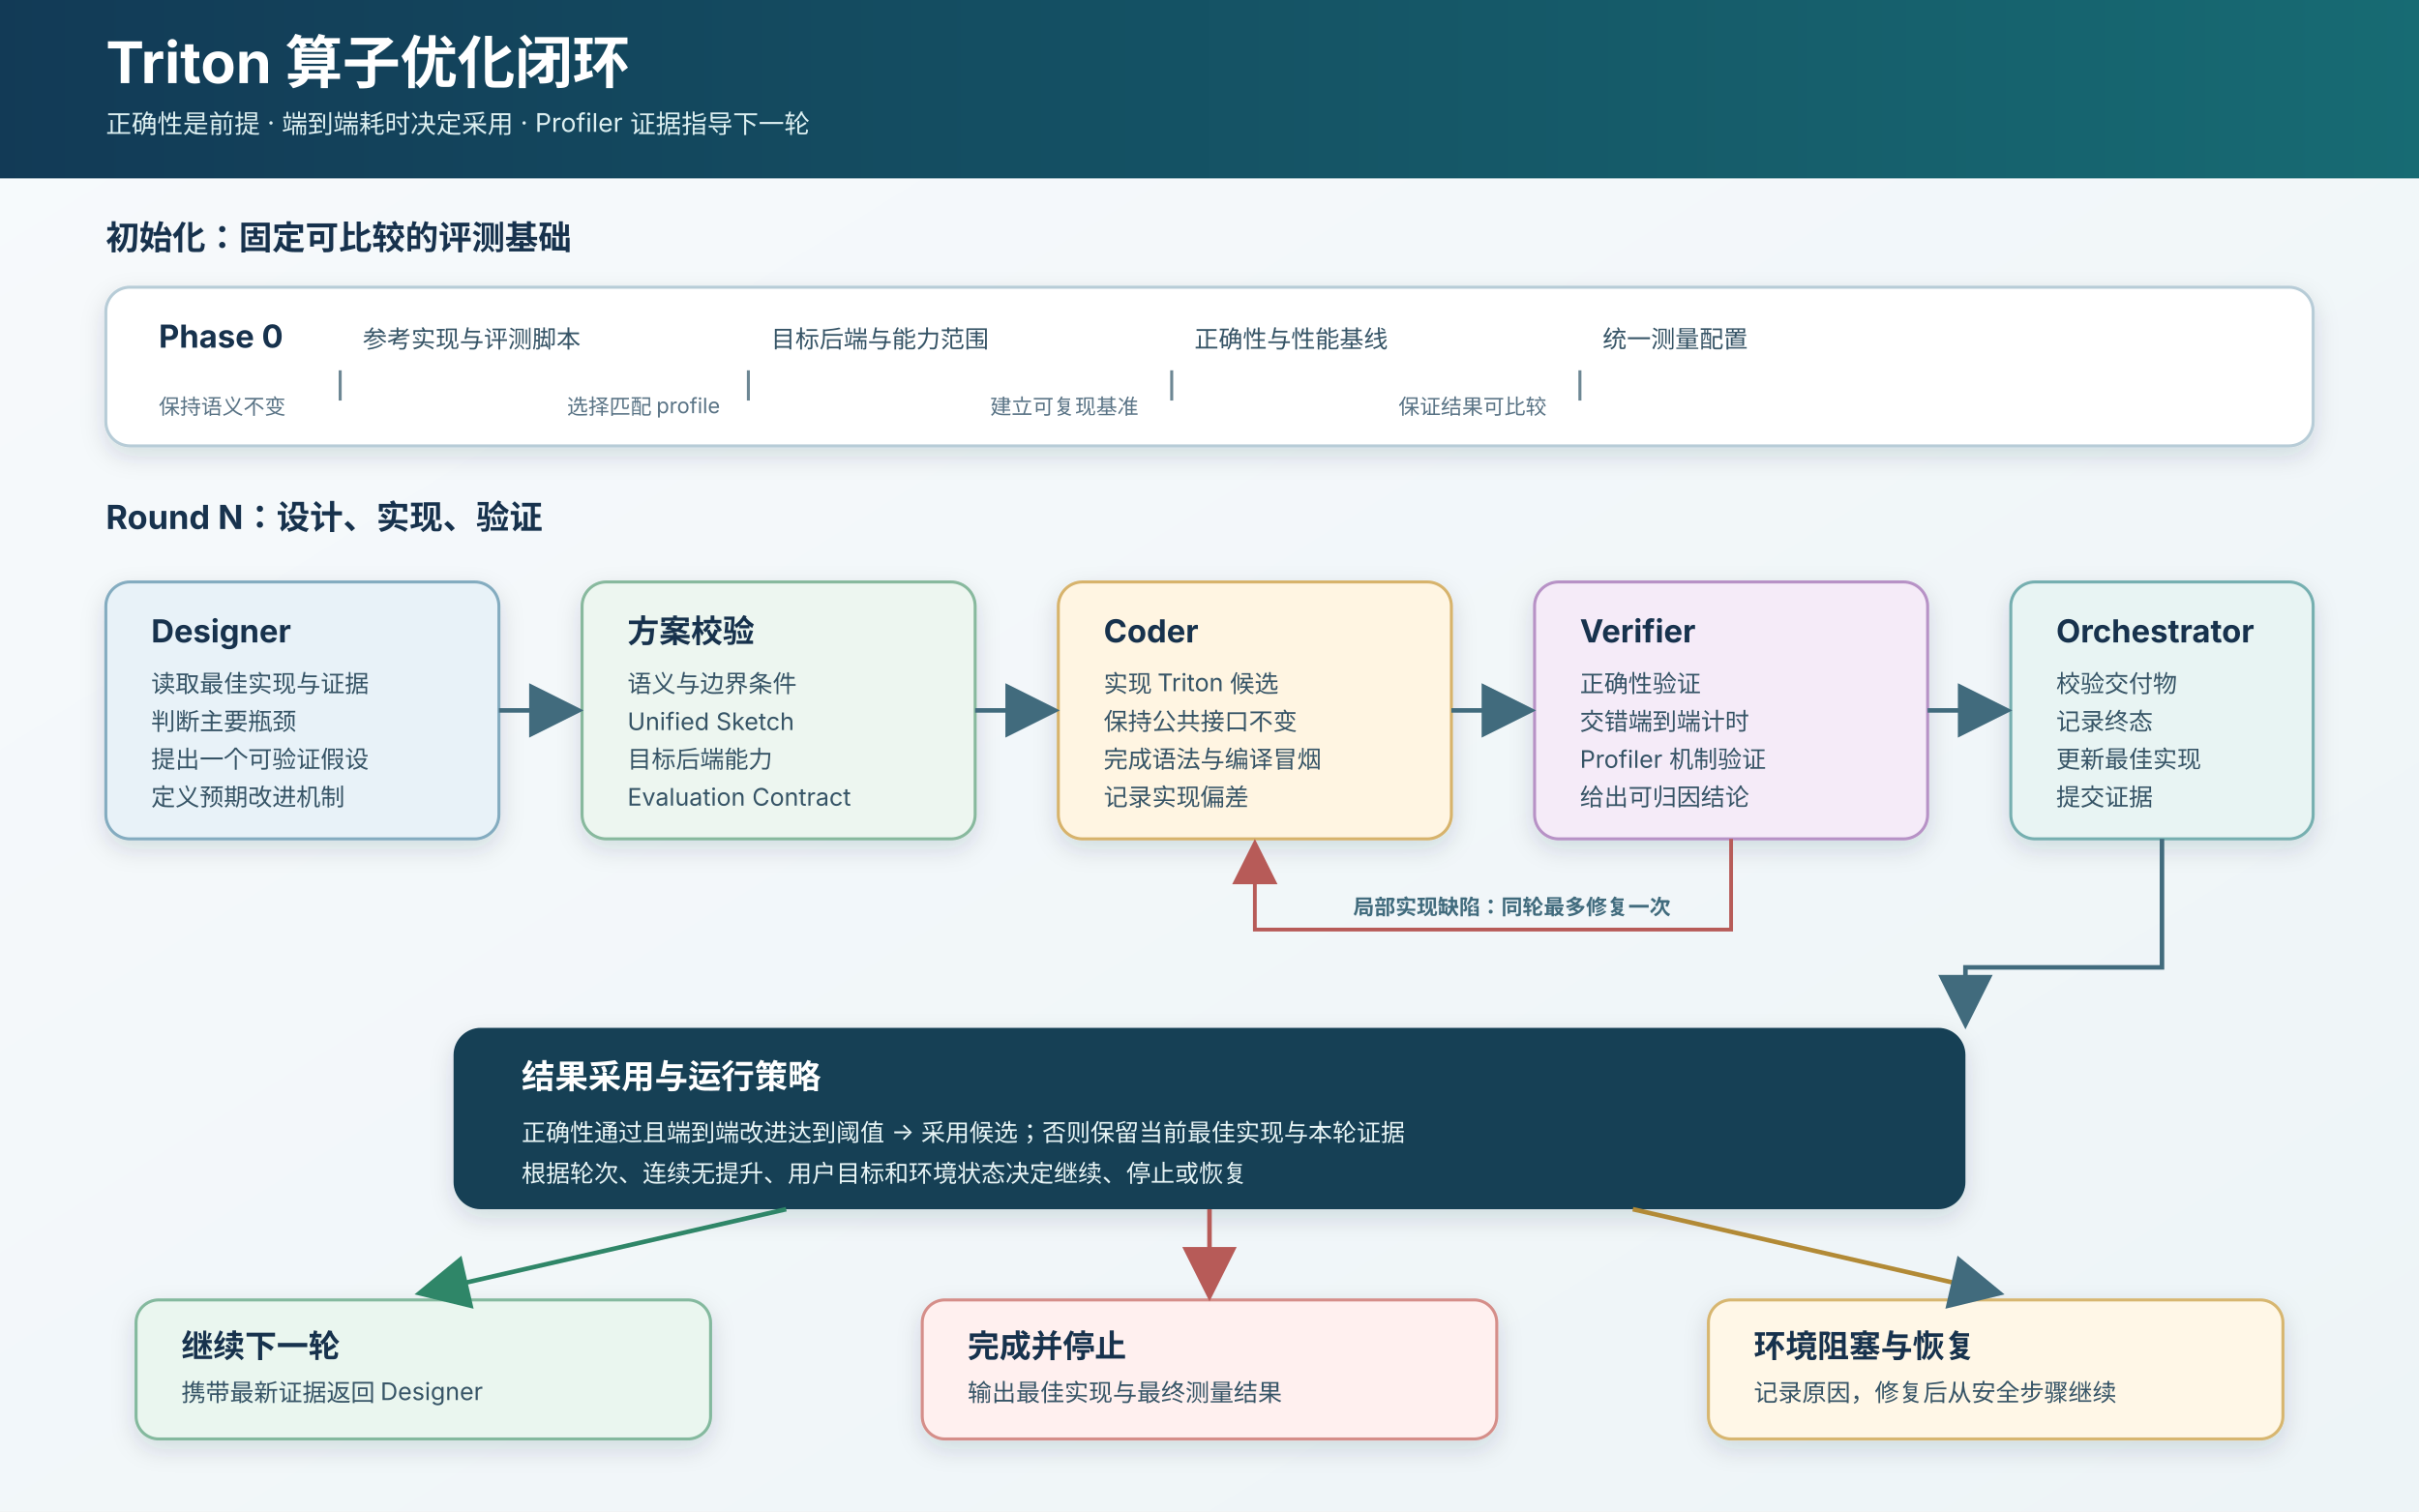
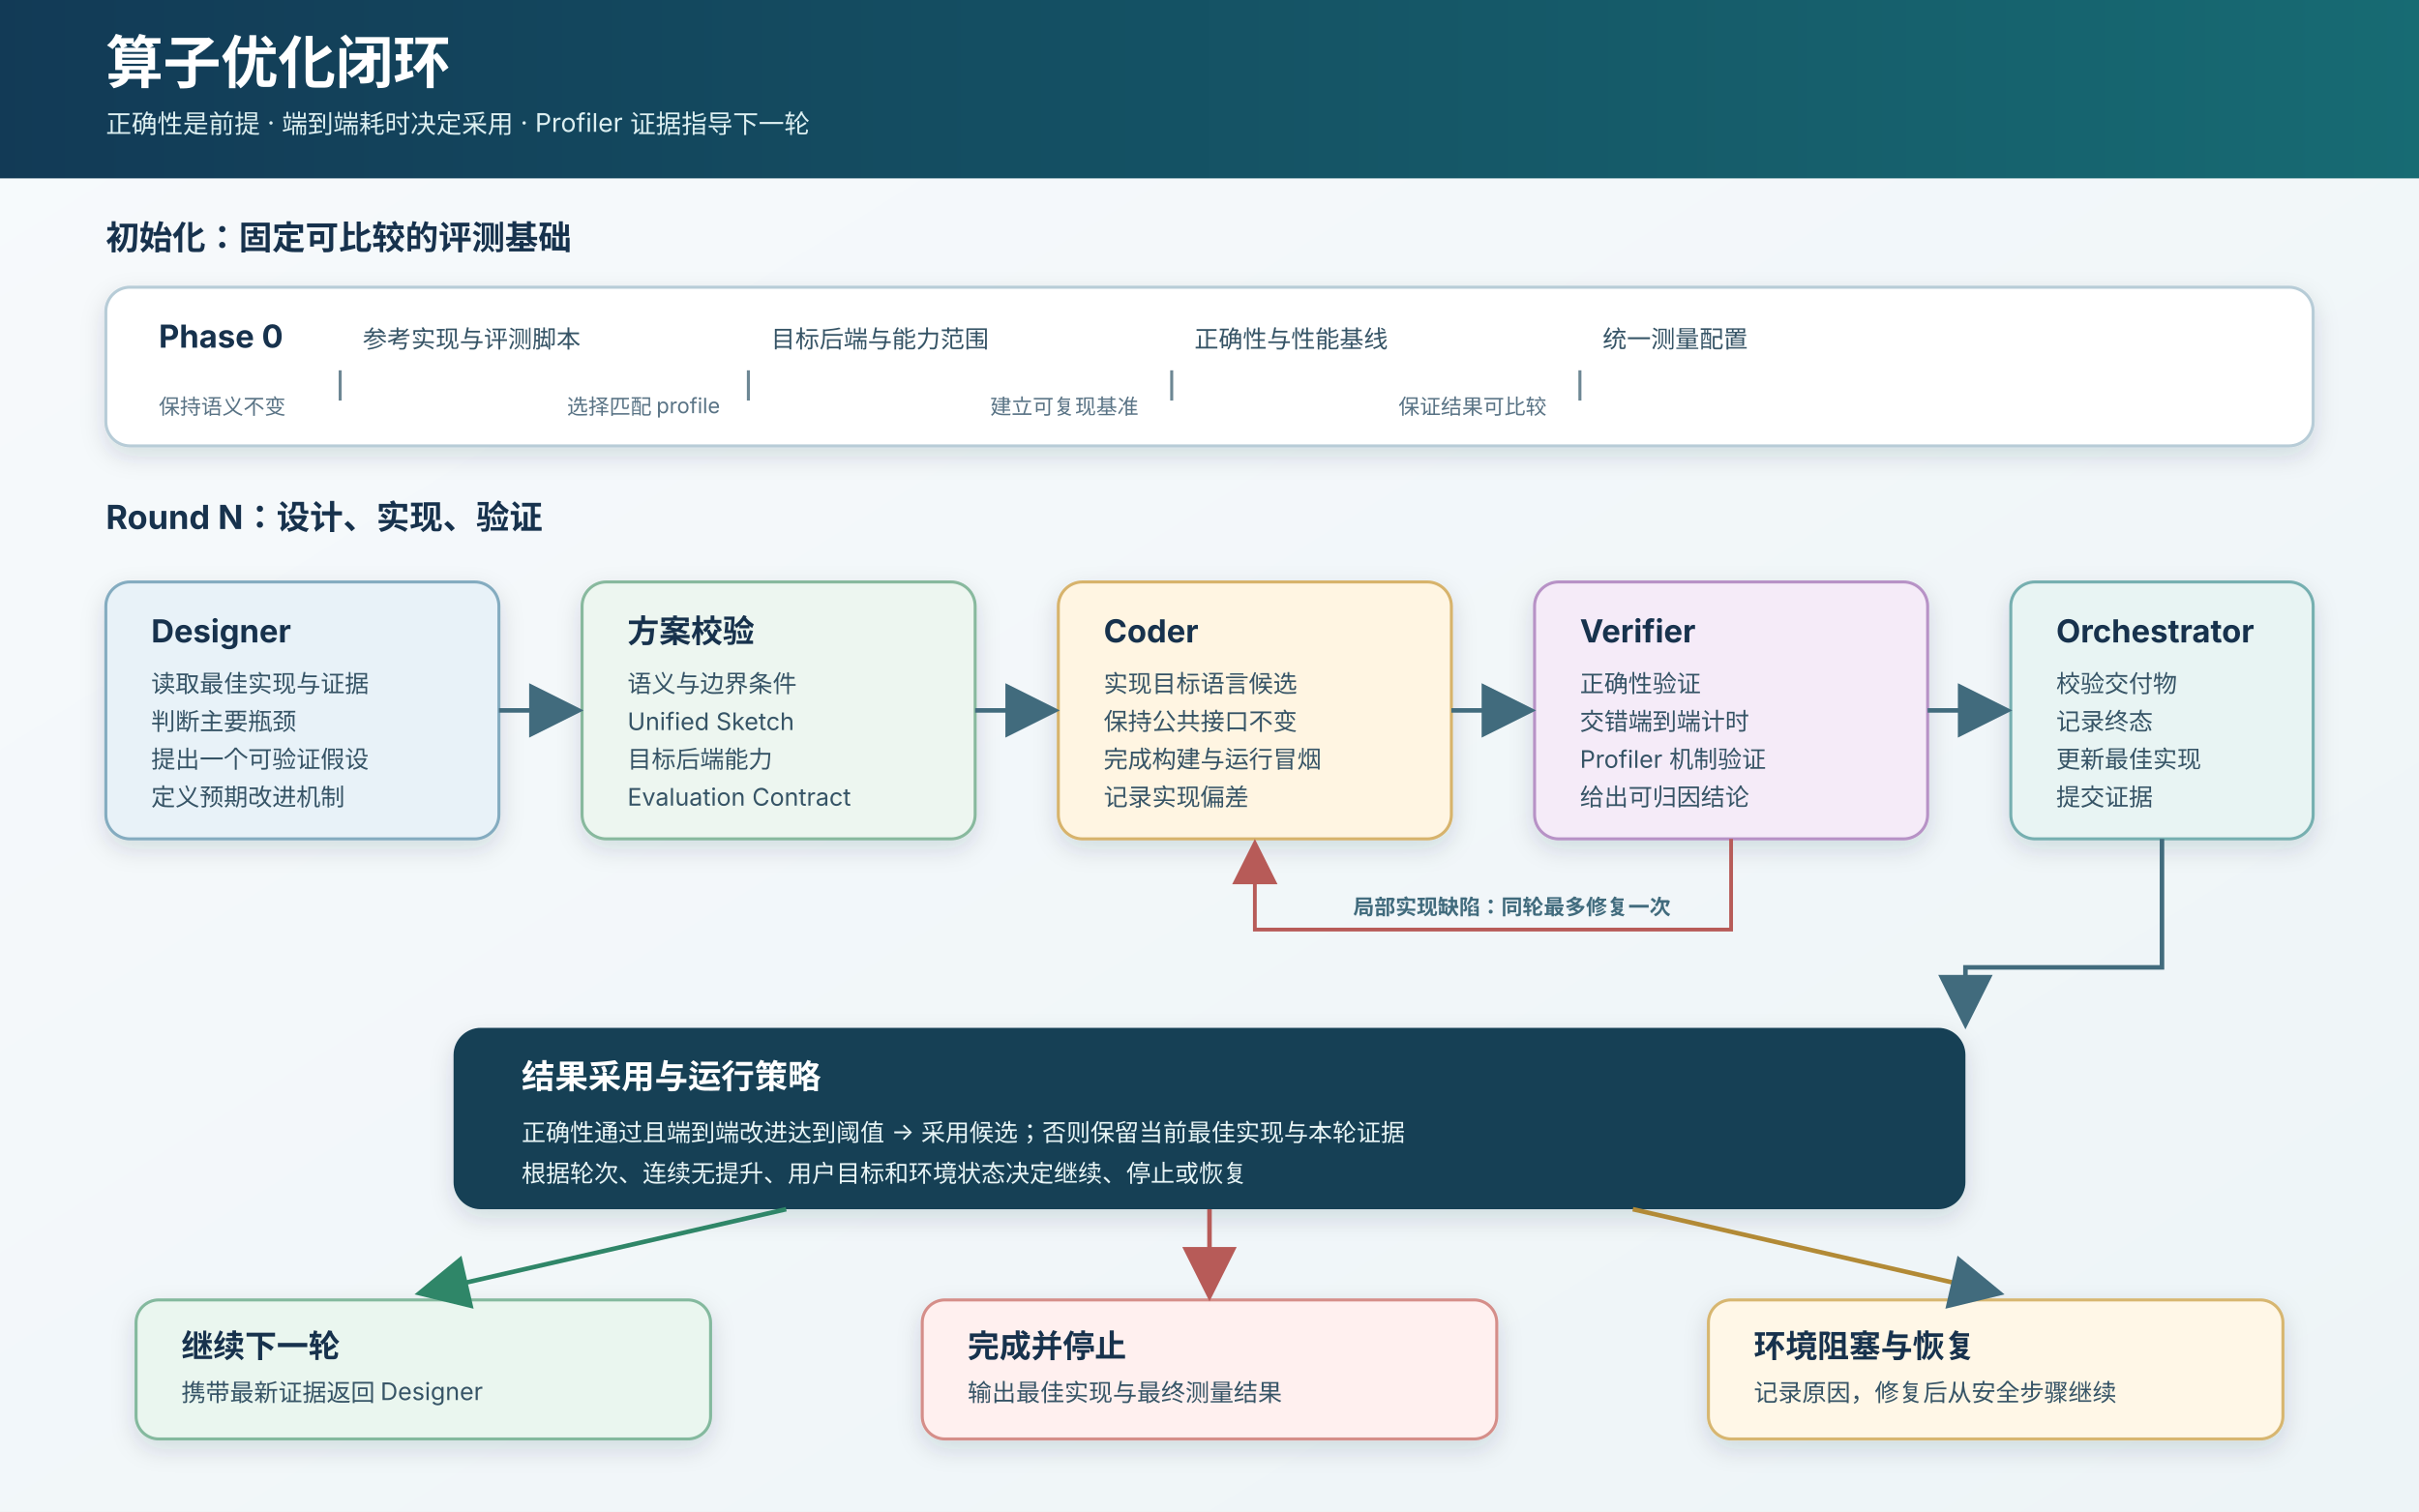
<svg xmlns="http://www.w3.org/2000/svg" width="1600" height="1000" viewBox="0 0 1600 1000" role="img" aria-labelledby="title desc">
  <defs>
    <linearGradient id="bg" x1="0" y1="0" x2="1" y2="1">
      <stop offset="0" stop-color="#f7fafc" />
      <stop offset="1" stop-color="#edf4f7" />
    </linearGradient>
    <linearGradient id="header" x1="0" y1="0" x2="1" y2="0">
      <stop offset="0" stop-color="#123a56" />
      <stop offset="1" stop-color="#176b73" />
    </linearGradient>
    <filter id="shadow" x="-20%" y="-20%" width="140%" height="150%">
      <feDropShadow dx="0" dy="6" stdDeviation="8" flood-color="#17324d" flood-opacity="0.14" />
    </filter>
    <marker id="arrow" markerWidth="12" markerHeight="12" refX="10" refY="6" orient="auto">
      <path d="M0 0 L12 6 L0 12 Z" fill="#416b7d" />
    </marker>
    <marker id="arrow-green" markerWidth="12" markerHeight="12" refX="10" refY="6" orient="auto">
      <path d="M0 0 L12 6 L0 12 Z" fill="#2f8668" />
    </marker>
    <marker id="arrow-red" markerWidth="12" markerHeight="12" refX="10" refY="6" orient="auto">
      <path d="M0 0 L12 6 L0 12 Z" fill="#b75b58" />
    </marker>
    <style>
      .title{font:700 38px -apple-system,BlinkMacSystemFont,"Segoe UI","PingFang SC","Microsoft YaHei",sans-serif;fill:#fff}
      .subtitle{font:400 17px -apple-system,BlinkMacSystemFont,"Segoe UI","PingFang SC","Microsoft YaHei",sans-serif;fill:#dceff1}
      .section{font:700 22px -apple-system,BlinkMacSystemFont,"Segoe UI","PingFang SC","Microsoft YaHei",sans-serif;fill:#17324d}
      .box-title{font:700 21px -apple-system,BlinkMacSystemFont,"Segoe UI","PingFang SC","Microsoft YaHei",sans-serif;fill:#17324d}
      .box-text{font:400 16px -apple-system,BlinkMacSystemFont,"Segoe UI","PingFang SC","Microsoft YaHei",sans-serif;fill:#365466}
      .small{font:400 14px -apple-system,BlinkMacSystemFont,"Segoe UI","PingFang SC","Microsoft YaHei",sans-serif;fill:#597385}
      .label{font:600 14px -apple-system,BlinkMacSystemFont,"Segoe UI","PingFang SC","Microsoft YaHei",sans-serif;fill:#416b7d}
      .white-title{font:700 22px -apple-system,BlinkMacSystemFont,"Segoe UI","PingFang SC","Microsoft YaHei",sans-serif;fill:#fff}
      .white-text{font:400 16px -apple-system,BlinkMacSystemFont,"Segoe UI","PingFang SC","Microsoft YaHei",sans-serif;fill:#e8f5f6}
    </style>
  </defs>
  <rect width="1600" height="1000" fill="url(#bg)" />
  <rect width="1600" height="118" fill="url(#header)" />
-   <text x="70" y="55" class="title">Triton 算子优化闭环</text>
+   <text x="70" y="55" class="title">算子优化闭环</text>
  <text x="70" y="88" class="subtitle">正确性是前提 · 端到端耗时决定采用 · Profiler 证据指导下一轮</text>
  <text x="70" y="165" class="section">初始化：固定可比较的评测基础</text>
  <g filter="url(#shadow)">
    <rect x="70" y="190" width="1460" height="105" rx="16" fill="#ffffff" stroke="#b7ccd7" stroke-width="2" />
  </g>
  <text x="105" y="230" class="box-title">Phase 0</text>
  <text x="240" y="230" class="box-text">参考实现与评测脚本</text>
  <text x="510" y="230" class="box-text">目标后端与能力范围</text>
  <text x="790" y="230" class="box-text">正确性与性能基线</text>
  <text x="1060" y="230" class="box-text">统一测量配置</text>
  <line x1="225" y1="245" x2="225" y2="265" stroke="#6d8794" stroke-width="2" />
  <line x1="495" y1="245" x2="495" y2="265" stroke="#6d8794" stroke-width="2" />
  <line x1="775" y1="245" x2="775" y2="265" stroke="#6d8794" stroke-width="2" />
  <line x1="1045" y1="245" x2="1045" y2="265" stroke="#6d8794" stroke-width="2" />
  <text x="105" y="274" class="small">保持语义不变</text>
  <text x="375" y="274" class="small">选择匹配 profile</text>
  <text x="655" y="274" class="small">建立可复现基准</text>
  <text x="925" y="274" class="small">保证结果可比较</text>
  <text x="70" y="350" class="section">Round N：设计、实现、验证</text>
  <g filter="url(#shadow)">
    <rect x="70" y="385" width="260" height="170" rx="16" fill="#e8f2f8" stroke="#84acc0" stroke-width="2" />
    <rect x="385" y="385" width="260" height="170" rx="16" fill="#edf6f0" stroke="#88b99e" stroke-width="2" />
    <rect x="700" y="385" width="260" height="170" rx="16" fill="#fff5e2" stroke="#d7b36c" stroke-width="2" />
    <rect x="1015" y="385" width="260" height="170" rx="16" fill="#f5ebf8" stroke="#b792c6" stroke-width="2" />
    <rect x="1330" y="385" width="200" height="170" rx="16" fill="#e8f4f3" stroke="#76afb0" stroke-width="2" />
  </g>
  <text x="100" y="425" class="box-title">Designer</text>
  <text x="100" y="458" class="box-text">
    <tspan x="100" dy="0">读取最佳实现与证据</tspan>
    <tspan x="100" dy="25">判断主要瓶颈</tspan>
    <tspan x="100" dy="25">提出一个可验证假设</tspan>
    <tspan x="100" dy="25">定义预期改进机制</tspan>
  </text>
  <text x="415" y="425" class="box-title">方案校验</text>
  <text x="415" y="458" class="box-text">
    <tspan x="415" dy="0">语义与边界条件</tspan>
    <tspan x="415" dy="25">Unified Sketch</tspan>
    <tspan x="415" dy="25">目标后端能力</tspan>
    <tspan x="415" dy="25">Evaluation Contract</tspan>
  </text>
  <text x="730" y="425" class="box-title">Coder</text>
  <text x="730" y="458" class="box-text">
-     <tspan x="730" dy="0">实现 Triton 候选</tspan>
+     <tspan x="730" dy="0">实现目标语言候选</tspan>
    <tspan x="730" dy="25">保持公共接口不变</tspan>
-     <tspan x="730" dy="25">完成语法与编译冒烟</tspan>
+     <tspan x="730" dy="25">完成构建与运行冒烟</tspan>
    <tspan x="730" dy="25">记录实现偏差</tspan>
  </text>
  <text x="1045" y="425" class="box-title">Verifier</text>
  <text x="1045" y="458" class="box-text">
    <tspan x="1045" dy="0">正确性验证</tspan>
    <tspan x="1045" dy="25">交错端到端计时</tspan>
    <tspan x="1045" dy="25">Profiler 机制验证</tspan>
    <tspan x="1045" dy="25">给出可归因结论</tspan>
  </text>
  <text x="1360" y="425" class="box-title">Orchestrator</text>
  <text x="1360" y="458" class="box-text">
    <tspan x="1360" dy="0">校验交付物</tspan>
    <tspan x="1360" dy="25">记录终态</tspan>
    <tspan x="1360" dy="25">更新最佳实现</tspan>
    <tspan x="1360" dy="25">提交证据</tspan>
  </text>
  <line x1="330" y1="470" x2="380" y2="470" stroke="#416b7d" stroke-width="3" marker-end="url(#arrow)" />
  <line x1="645" y1="470" x2="695" y2="470" stroke="#416b7d" stroke-width="3" marker-end="url(#arrow)" />
  <line x1="960" y1="470" x2="1010" y2="470" stroke="#416b7d" stroke-width="3" marker-end="url(#arrow)" />
  <line x1="1275" y1="470" x2="1325" y2="470" stroke="#416b7d" stroke-width="3" marker-end="url(#arrow)" />
  <path d="M1145 555 L1145 615 L830 615 L830 560" fill="none" stroke="#b75b58" stroke-width="2.5" marker-end="url(#arrow-red)" />
  <text x="895" y="605" class="label">局部实现缺陷：同轮最多修复一次</text>
  <g filter="url(#shadow)">
    <rect x="300" y="680" width="1000" height="120" rx="18" fill="#173f55" />
  </g>
  <text x="345" y="720" class="white-title">结果采用与运行策略</text>
  <text x="345" y="755" class="white-text">正确性通过且端到端改进达到阈值 → 采用候选；否则保留当前最佳实现与本轮证据</text>
  <text x="345" y="782" class="white-text">根据轮次、连续无提升、用户目标和环境状态决定继续、停止或恢复</text>
  <path d="M1430 555 L1430 640 L1300 640 L1300 675" fill="none" stroke="#416b7d" stroke-width="3" marker-end="url(#arrow)" />
  <g filter="url(#shadow)">
    <rect x="90" y="860" width="380" height="92" rx="15" fill="#eaf6ef" stroke="#84b99e" stroke-width="2" />
    <rect x="610" y="860" width="380" height="92" rx="15" fill="#fff0ef" stroke="#d58e89" stroke-width="2" />
    <rect x="1130" y="860" width="380" height="92" rx="15" fill="#fff7e7" stroke="#d7b66f" stroke-width="2" />
  </g>
  <text x="120" y="898" class="box-title">继续下一轮</text>
  <text x="120" y="927" class="box-text">携带最新证据返回 Designer</text>
  <text x="640" y="898" class="box-title">完成并停止</text>
  <text x="640" y="927" class="box-text">输出最佳实现与最终测量结果</text>
  <text x="1160" y="898" class="box-title">环境阻塞与恢复</text>
  <text x="1160" y="927" class="box-text">记录原因，修复后从安全步骤继续</text>
  <path d="M520 800 L280 855" fill="none" stroke="#2f8668" stroke-width="3" marker-end="url(#arrow-green)" />
  <path d="M800 800 L800 855" fill="none" stroke="#b75b58" stroke-width="3" marker-end="url(#arrow-red)" />
  <path d="M1080 800 L1320 855" fill="none" stroke="#b28a36" stroke-width="3" marker-end="url(#arrow)" />
</svg>
